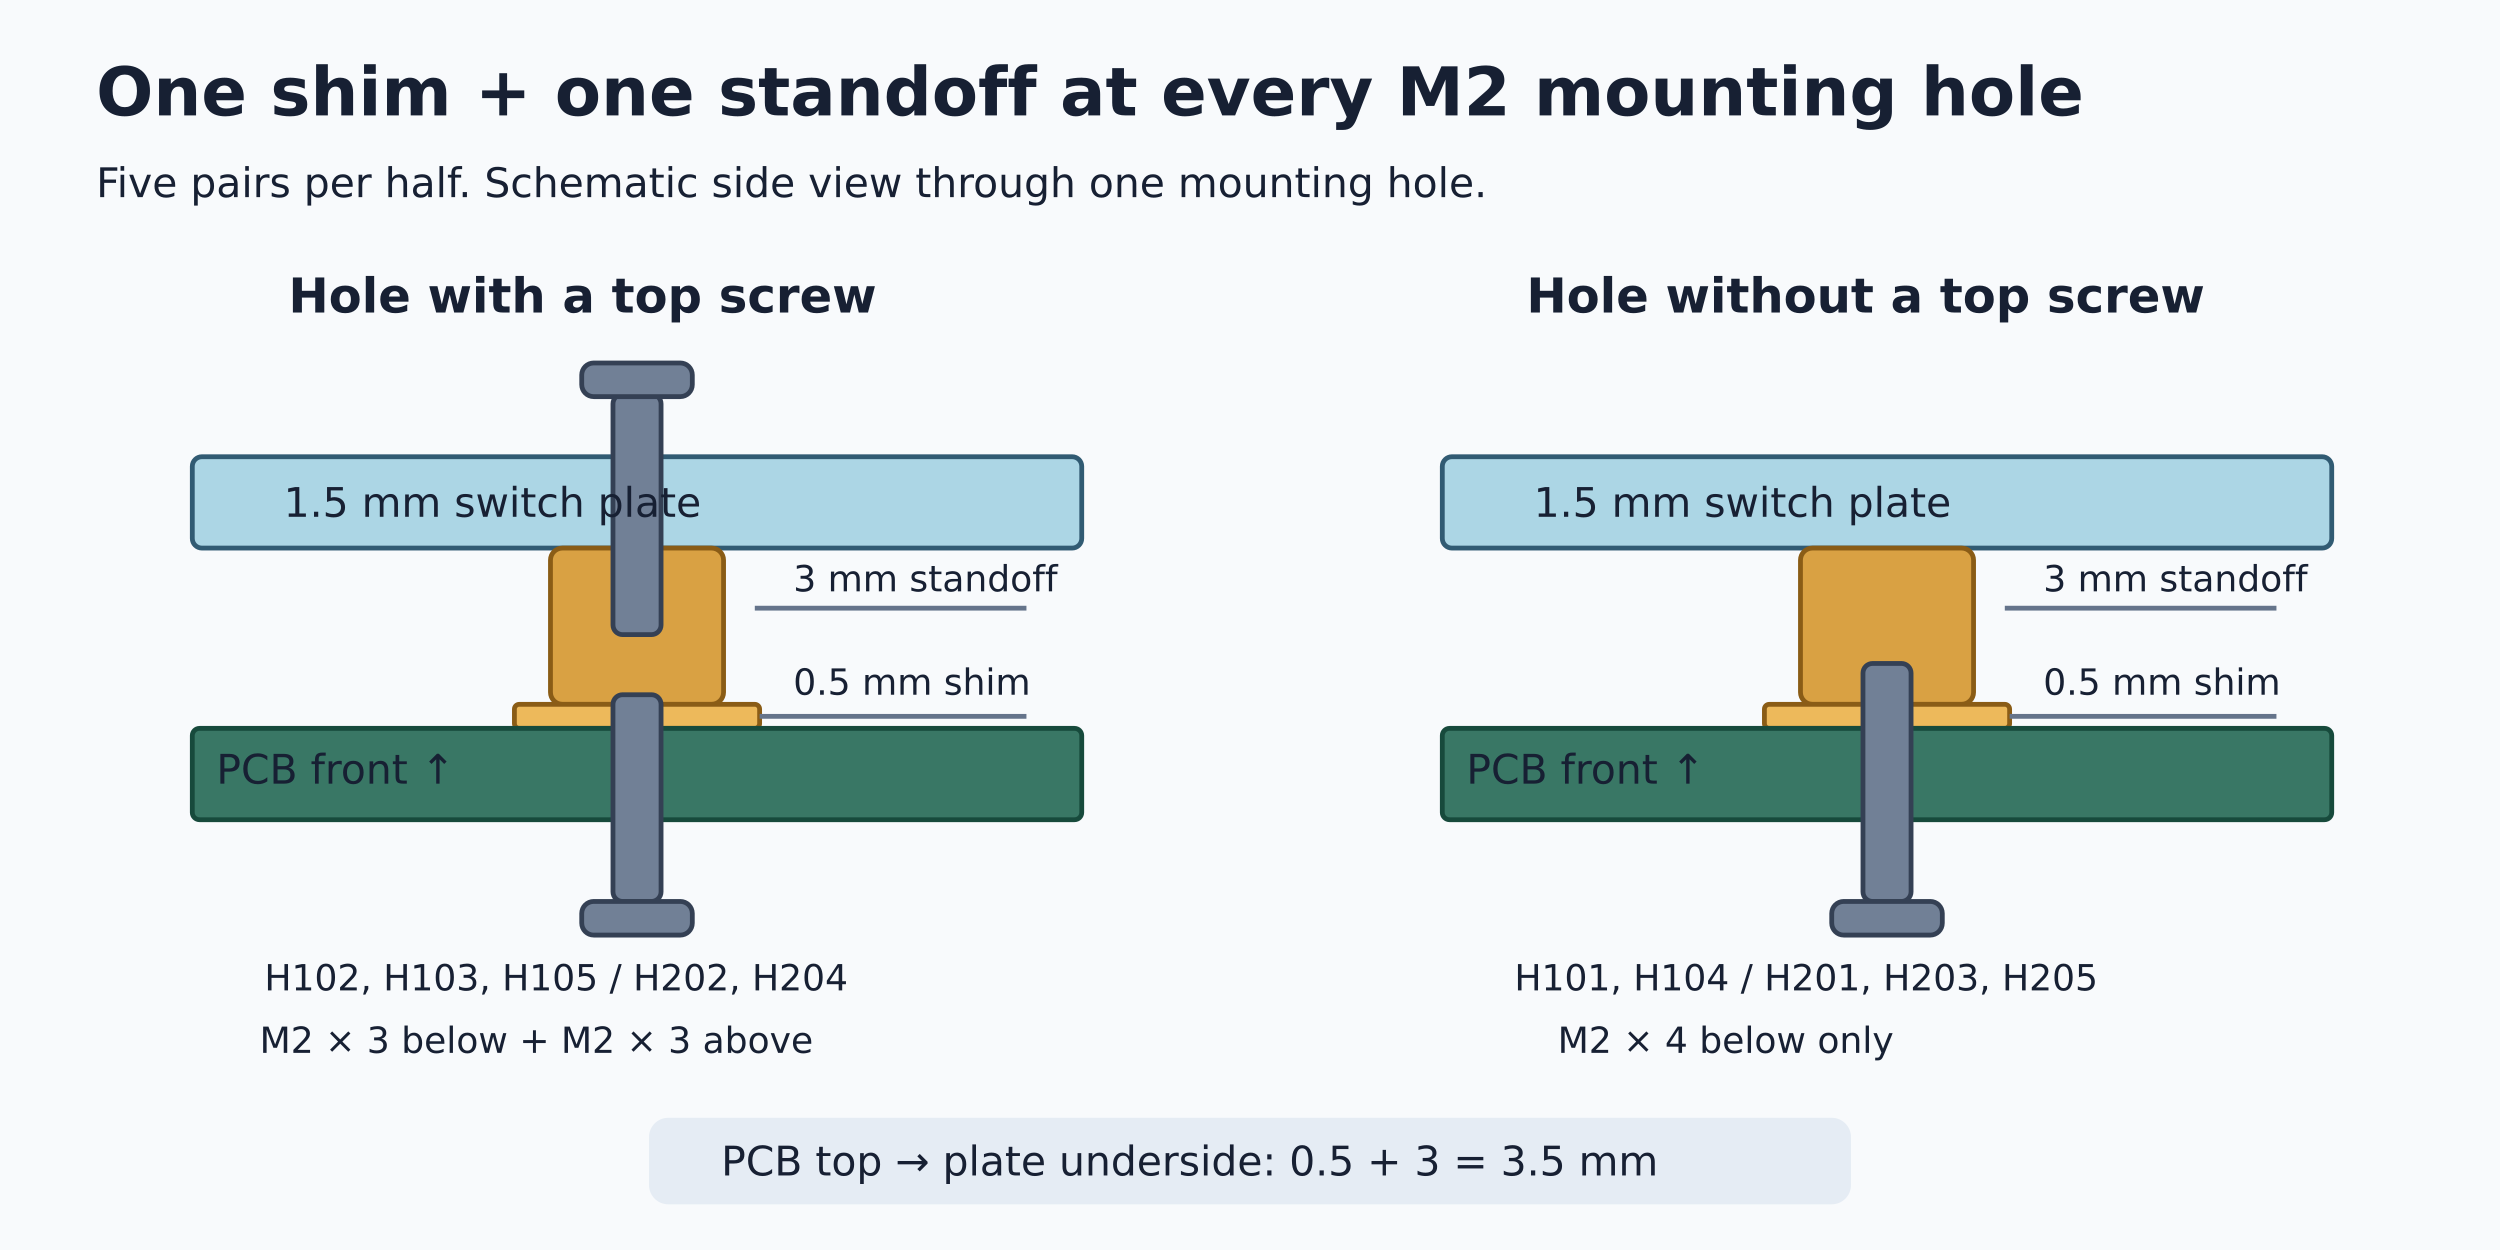
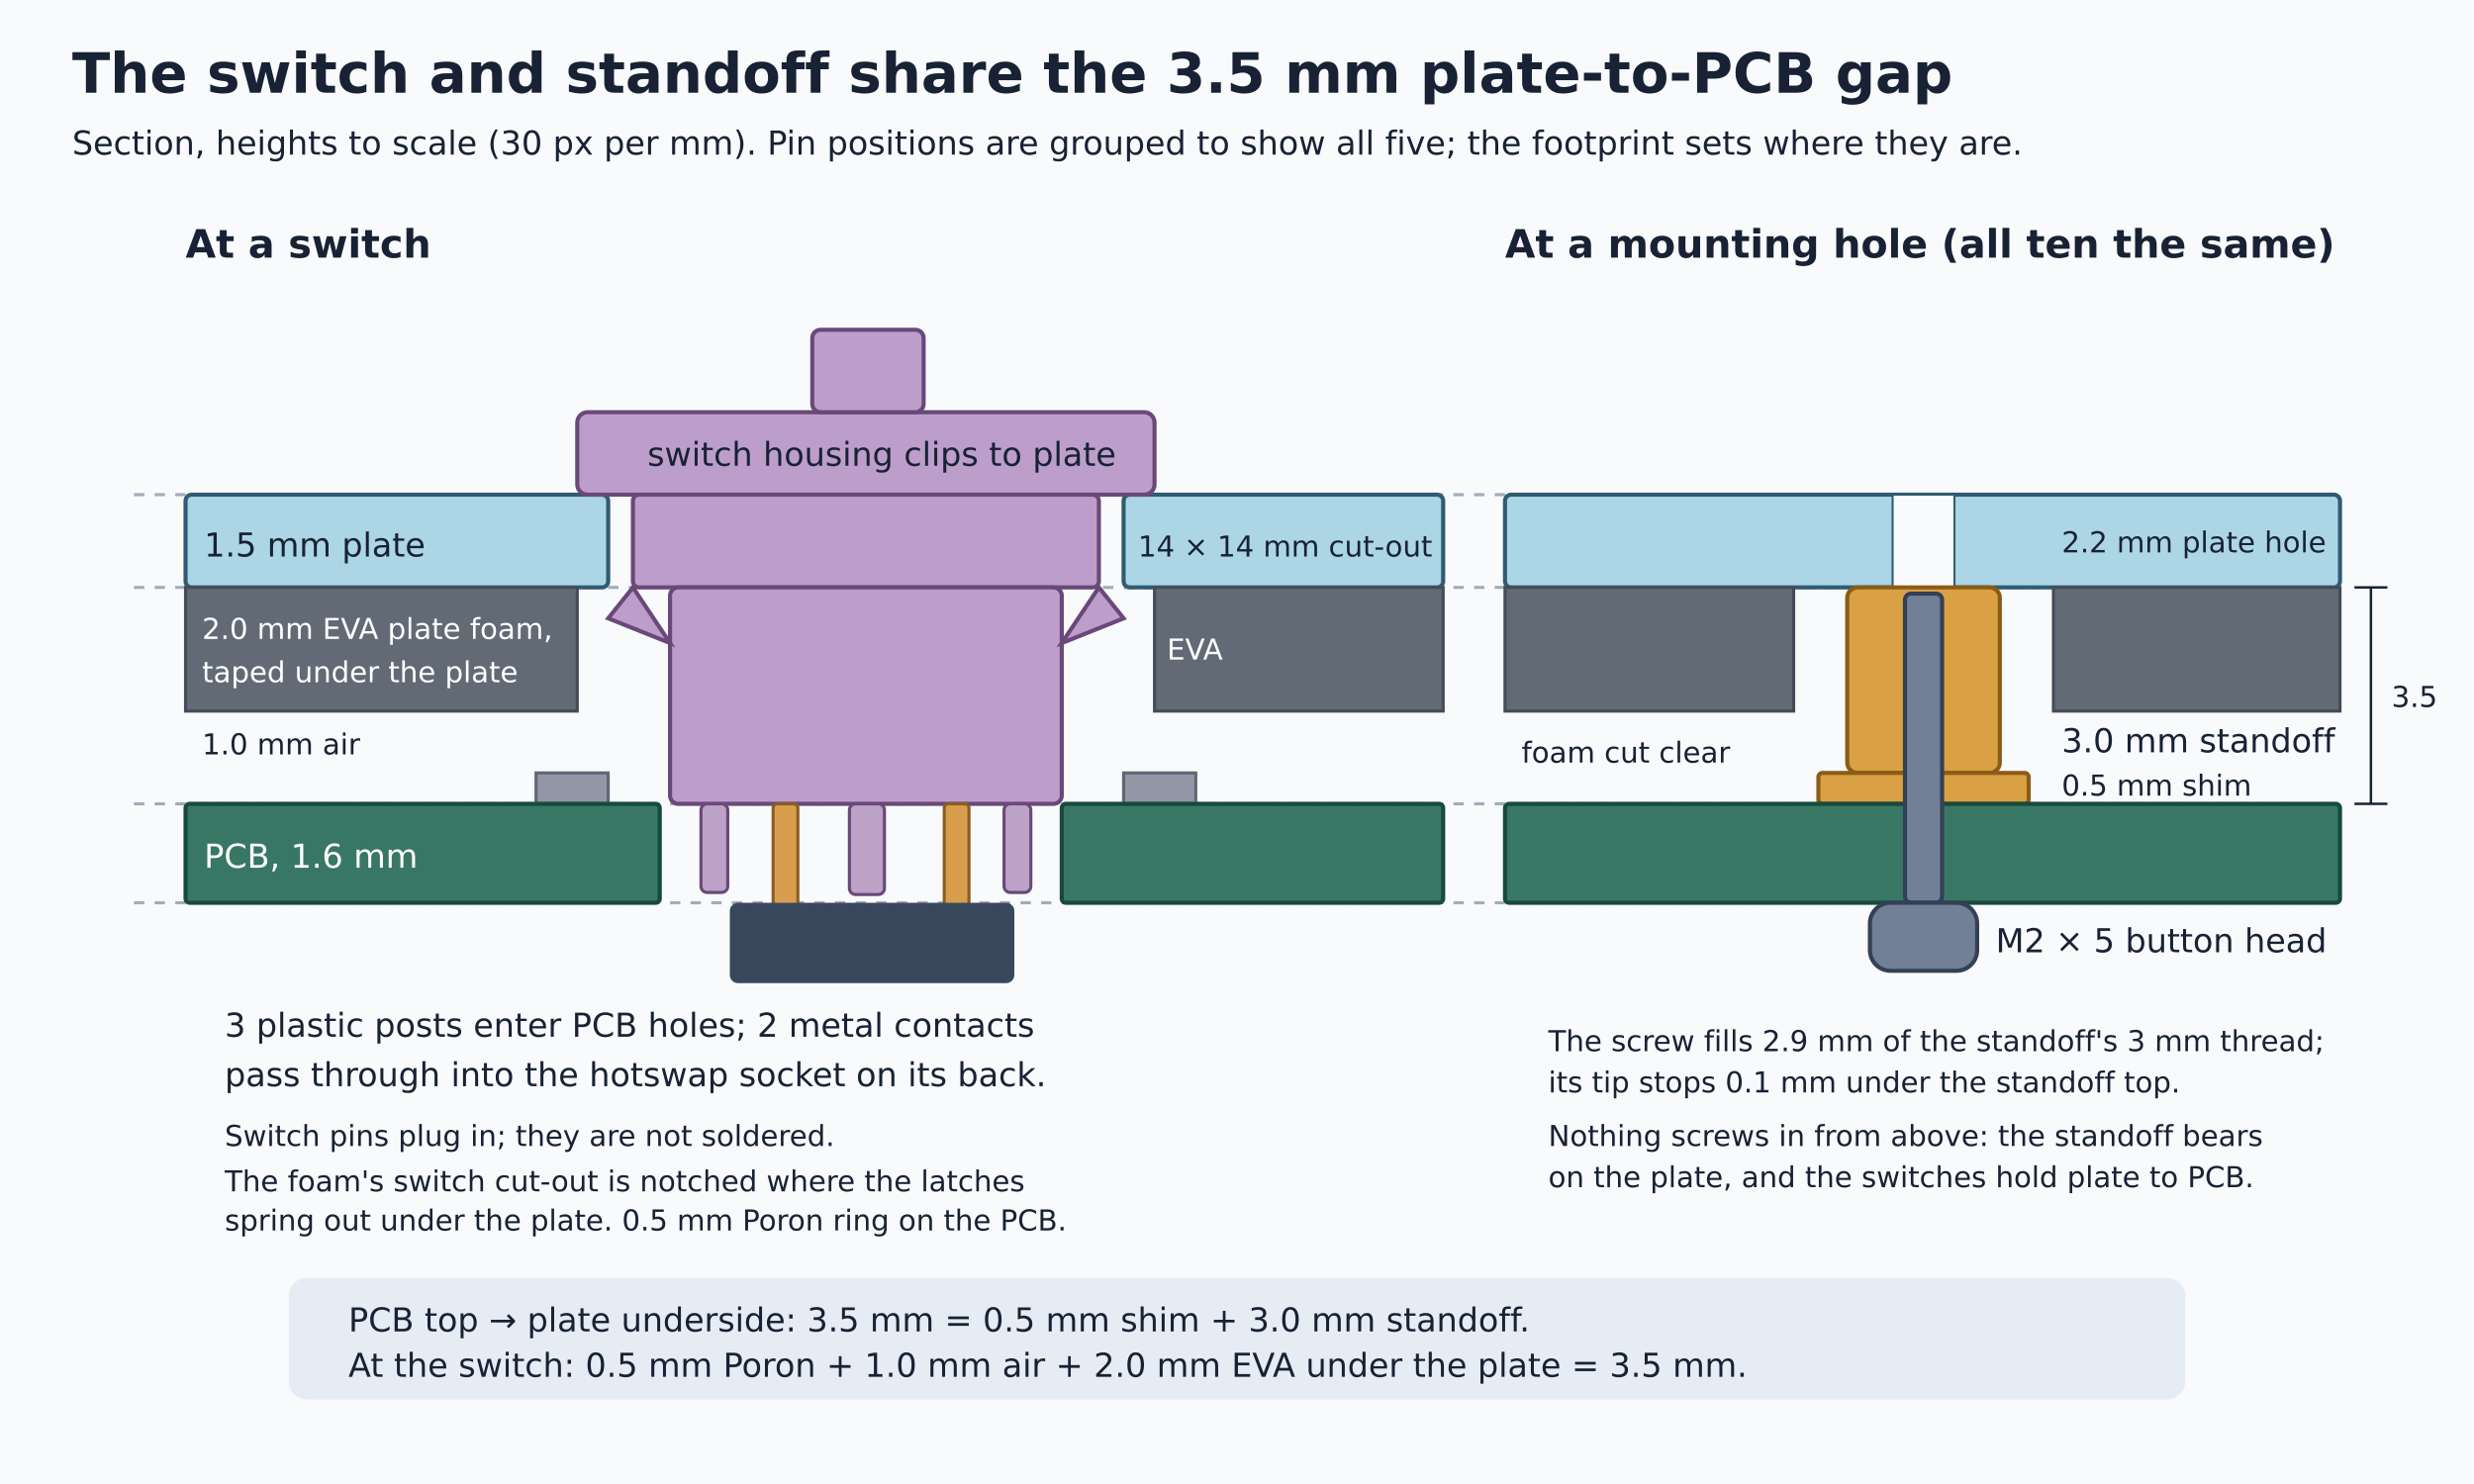
- <svg xmlns="http://www.w3.org/2000/svg" viewBox="0 0 1040 520" role="img" aria-labelledby="title desc">
+ <svg xmlns="http://www.w3.org/2000/svg" viewBox="0 0 1200 720" role="img" aria-labelledby="title desc">
  <style>
-     text { font-family: DejaVu Sans, Arial, sans-serif; fill: #172033; }
-     .title { font-size: 28px; font-weight: 700; }
-     .heading { font-size: 20px; font-weight: 700; }
-     .label { font-size: 17px; }
-     .small { font-size: 15px; }
+     text { font-family: DejaVu Sans, Arial, sans-serif; fill: #182234; }
+     .title { font-size: 27px; font-weight: 700; }
+     .head { font-size: 19px; font-weight: 700; }
+     .lab { font-size: 16px; }
+     .small { font-size: 14px; }
+     .white { fill: #fff; }
    .plate { fill: #acd6e5; stroke: #315b73; stroke-width: 2; }
    .pcb { fill: #397765; stroke: #174a3c; stroke-width: 2; }
-     .shim { fill: #edb95b; stroke: #8a5c16; stroke-width: 2; }
-     .post { fill: #d9a143; stroke: #8a5c16; stroke-width: 2; }
+     .eva { fill: #626a76; stroke: #454c57; stroke-width: 1.5; }
+     .ring { fill: #9296a5; stroke: #606675; stroke-width: 1.5; }
+     .brass { fill: #d9a143; stroke: #8a5c16; stroke-width: 2; }
    .screw { fill: #718096; stroke: #344054; stroke-width: 2; }
-     .guide { stroke: #65748b; stroke-width: 2; fill: none; }
+     .switch { fill: #bd9ecb; stroke: #6a4879; stroke-width: 2; }
+     .plastic { fill: #bba2c6; stroke: #6a4879; stroke-width: 1.5; }
+     .metal { fill: #d89e4d; stroke: #895d25; stroke-width: 1.5; }
+     .dash { stroke: #a0acba; stroke-width: 1.5; stroke-dasharray: 5 5; }
+     .dim { stroke: #182234; stroke-width: 1.2; }
  </style>
-   <rect width="1040" height="520" fill="#f8fafc" />
-   <text x="40" y="48" class="title">One shim + one standoff at every M2 mounting hole</text>
-   <text x="40" y="82" class="label">Five pairs per half. Schematic side view through one mounting hole.</text>
-   <text x="120" y="130" class="heading">Hole with a top screw</text>
-   <text x="635" y="130" class="heading">Hole without a top screw</text>
-   <g transform="translate(0 0)">
-     <rect class="plate" x="80" y="190" width="370" height="38" rx="4" />
-     <rect class="post" x="229" y="228" width="72" height="65" rx="5" />
-     <rect class="shim" x="214" y="293" width="102" height="10" rx="2" />
-     <rect class="pcb" x="80" y="303" width="370" height="38" rx="3" />
-     <rect class="screw" x="255" y="164" width="20" height="100" rx="4" />
-     <rect class="screw" x="242" y="151" width="46" height="14" rx="5" />
-     <rect class="screw" x="255" y="289" width="20" height="86" rx="4" />
-     <rect class="screw" x="242" y="375" width="46" height="14" rx="5" />
-     <text x="118" y="215" class="label">1.5 mm switch plate</text>
-     <text x="90" y="326" class="label" fill="#fff">PCB front ↑</text>
-     <path class="guide" d="M314 253 H427" />
-     <text x="330" y="246" class="small">3 mm standoff</text>
-     <path class="guide" d="M316 298 H427" />
-     <text x="330" y="289" class="small">0.5 mm shim</text>
-     <text x="110" y="412" class="small">H102, H103, H105 / H202, H204</text>
-     <text x="108" y="438" class="small">M2 × 3 below + M2 × 3 above</text>
-   </g>
-   <g transform="translate(520 0)">
-     <rect class="plate" x="80" y="190" width="370" height="38" rx="4" />
-     <rect class="post" x="229" y="228" width="72" height="65" rx="5" />
-     <rect class="shim" x="214" y="293" width="102" height="10" rx="2" />
-     <rect class="pcb" x="80" y="303" width="370" height="38" rx="3" />
-     <rect class="screw" x="255" y="276" width="20" height="99" rx="4" />
-     <rect class="screw" x="242" y="375" width="46" height="14" rx="5" />
-     <text x="118" y="215" class="label">1.5 mm switch plate</text>
-     <text x="90" y="326" class="label">PCB front ↑</text>
-     <path class="guide" d="M314 253 H427" />
-     <text x="330" y="246" class="small">3 mm standoff</text>
-     <path class="guide" d="M316 298 H427" />
-     <text x="330" y="289" class="small">0.5 mm shim</text>
-     <text x="110" y="412" class="small">H101, H104 / H201, H203, H205</text>
-     <text x="128" y="438" class="small">M2 × 4 below only</text>
-   </g>
-   <rect x="270" y="465" width="500" height="36" rx="8" fill="#e5ecf4" />
-   <text x="300" y="489" class="label">PCB top → plate underside: 0.5 + 3 = 3.5 mm</text>
+   <rect width="1200" height="720" fill="#f8fafc" />
+   <text x="35" y="45" class="title">The switch and standoff share the 3.5 mm plate-to-PCB gap</text>
+   <text x="35" y="75" class="lab">Section, heights to scale (30 px per mm). Pin positions are grouped to show all five; the footprint sets where they are.</text>
+   <text x="90" y="125" class="head">At a switch</text>
+   <text x="730" y="125" class="head">At a mounting hole (all ten the same)</text>
+   <path class="dash" d="M65 240 H1135 M65 285 H1135 M65 390 H1135 M65 438 H1135" />
+   <rect class="plate" x="90" y="240" width="205" height="45" rx="3" />
+   <rect class="plate" x="545" y="240" width="155" height="45" rx="3" />
+   <rect class="switch" x="280" y="200" width="280" height="40" rx="5" />
+   <rect class="switch" x="307" y="240" width="226" height="45" rx="3" />
+   <rect class="switch" x="325" y="285" width="190" height="105" rx="4" />
+   <rect class="switch" x="394" y="160" width="54" height="40" rx="4" />
+   <path class="switch" d="M307 285 L295 300 L325 312 Z" />
+   <path class="switch" d="M533 285 L545 300 L515 312 Z" />
+   <text x="314" y="226" class="lab">switch housing clips to plate</text>
+   <text x="99" y="270" class="lab">1.5 mm plate</text>
+   <text x="552" y="270" class="small">14 × 14 mm cut-out</text>
+   <rect class="eva" x="90" y="285" width="190" height="60" />
+   <rect class="eva" x="560" y="285" width="140" height="60" />
+   <rect class="ring" x="260" y="375" width="35" height="15" />
+   <rect class="ring" x="545" y="375" width="35" height="15" />
+   <text x="98" y="310" class="small white">2.0 mm EVA plate foam,</text>
+   <text x="98" y="331" class="small white">taped under the plate</text>
+   <text x="98" y="366" class="small">1.0 mm air</text>
+   <text x="566" y="320" class="small white">EVA</text>
+   <rect class="plastic" x="340" y="390" width="13" height="43" rx="3" />
+   <rect class="plastic" x="412" y="390" width="17" height="44" rx="3" />
+   <rect class="plastic" x="487" y="390" width="13" height="43" rx="3" />
+   <rect class="metal" x="375" y="390" width="12" height="68" rx="2" />
+   <rect class="metal" x="458" y="390" width="12" height="68" rx="2" />
+   <rect class="pcb" x="90" y="390" width="230" height="48" rx="2" />
+   <rect class="pcb" x="515" y="390" width="185" height="48" rx="2" />
+   <text x="99" y="421" class="lab white">PCB, 1.6 mm</text>
+   <rect x="354" y="438" width="138" height="39" rx="4" fill="#38475b" />
+   <text x="109" y="503" class="lab">3 plastic posts enter PCB holes; 2 metal contacts</text>
+   <text x="109" y="527" class="lab">pass through into the hotswap socket on its back.</text>
+   <text x="109" y="556" class="small">Switch pins plug in; they are not soldered.</text>
+   <text x="109" y="578" class="small">The foam's switch cut-out is notched where the latches</text>
+   <text x="109" y="597" class="small">spring out under the plate. 0.5 mm Poron ring on the PCB.</text>
+   <rect class="plate" x="730" y="240" width="405" height="45" rx="3" />
+   <rect x="918" y="240" width="30" height="45" fill="#f8fafc" stroke="#315b73" stroke-width="1" />
+   <rect class="eva" x="730" y="285" width="140" height="60" />
+   <rect class="eva" x="996" y="285" width="139" height="60" />
+   <rect class="brass" x="896" y="285" width="74" height="90" rx="5" />
+   <rect class="brass" x="882" y="375" width="102" height="15" rx="2" />
+   <rect class="pcb" x="730" y="390" width="405" height="48" rx="2" />
+   <rect class="screw" x="924" y="288" width="18" height="150" rx="3" />
+   <rect class="screw" x="907" y="438" width="52" height="33" rx="10" />
+   <text x="1000" y="268" class="small">2.2 mm plate hole</text>
+   <text x="738" y="370" class="small">foam cut clear</text>
+   <text x="1000" y="365" class="lab">3.0 mm standoff</text>
+   <text x="1000" y="386" class="small">0.5 mm shim</text>
+   <text x="968" y="462" class="lab">M2 × 5 button head</text>
+   <text x="751" y="510" class="small">The screw fills 2.9 mm of the standoff's 3 mm thread;</text>
+   <text x="751" y="530" class="small">its tip stops 0.1 mm under the standoff top.</text>
+   <text x="751" y="556" class="small">Nothing screws in from above: the standoff bears</text>
+   <text x="751" y="576" class="small">on the plate, and the switches hold plate to PCB.</text>
+   <path class="dim" d="M1150 285 V390 M1142 285 H1158 M1142 390 H1158" />
+   <text x="1160" y="343" class="small">3.5</text>
+   <rect x="140" y="620" width="920" height="59" rx="9" fill="#e5ecf4" />
+   <text x="169" y="646" class="lab">PCB top → plate underside: 3.5 mm = 0.5 mm shim + 3.0 mm standoff.</text>
+   <text x="169" y="668" class="lab">At the switch: 0.5 mm Poron + 1.0 mm air + 2.0 mm EVA under the plate = 3.5 mm.</text>
</svg>
